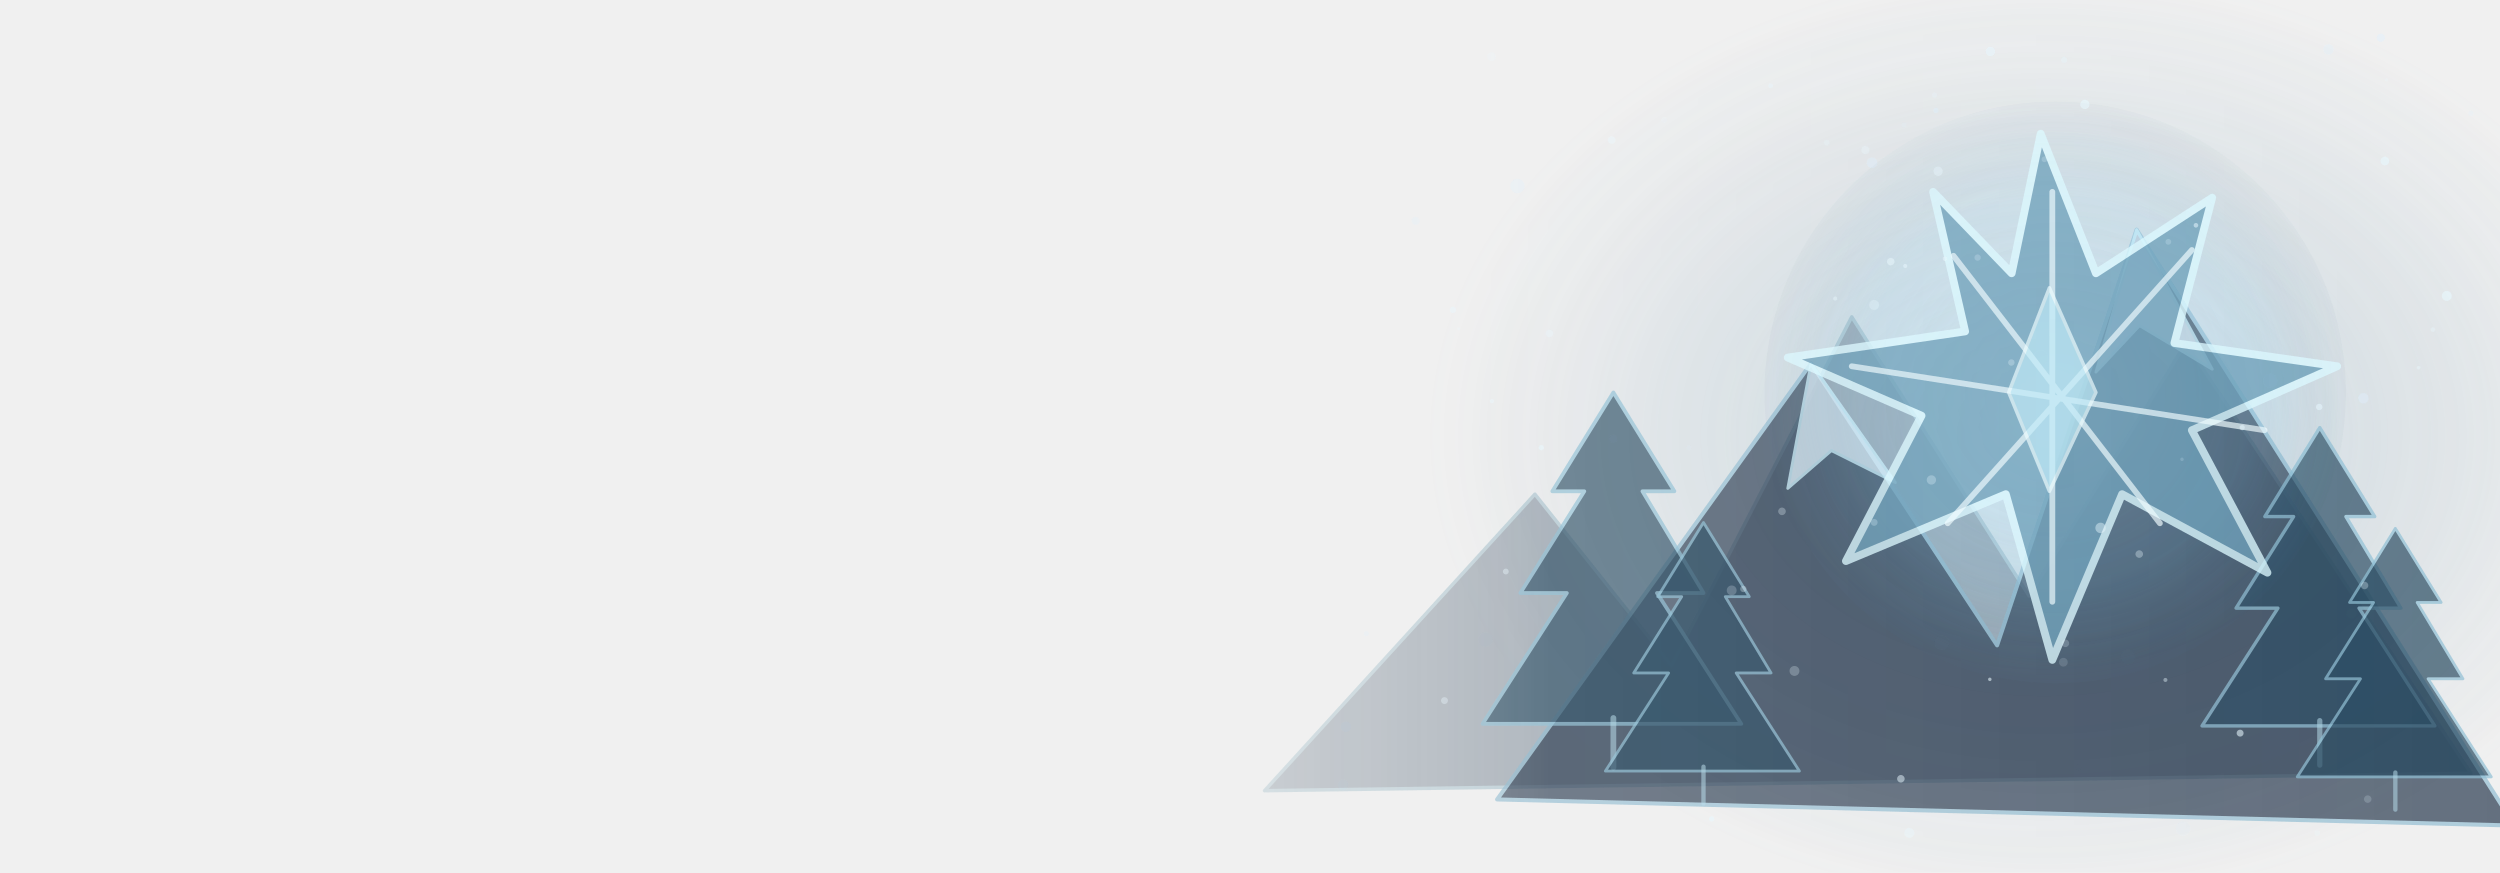
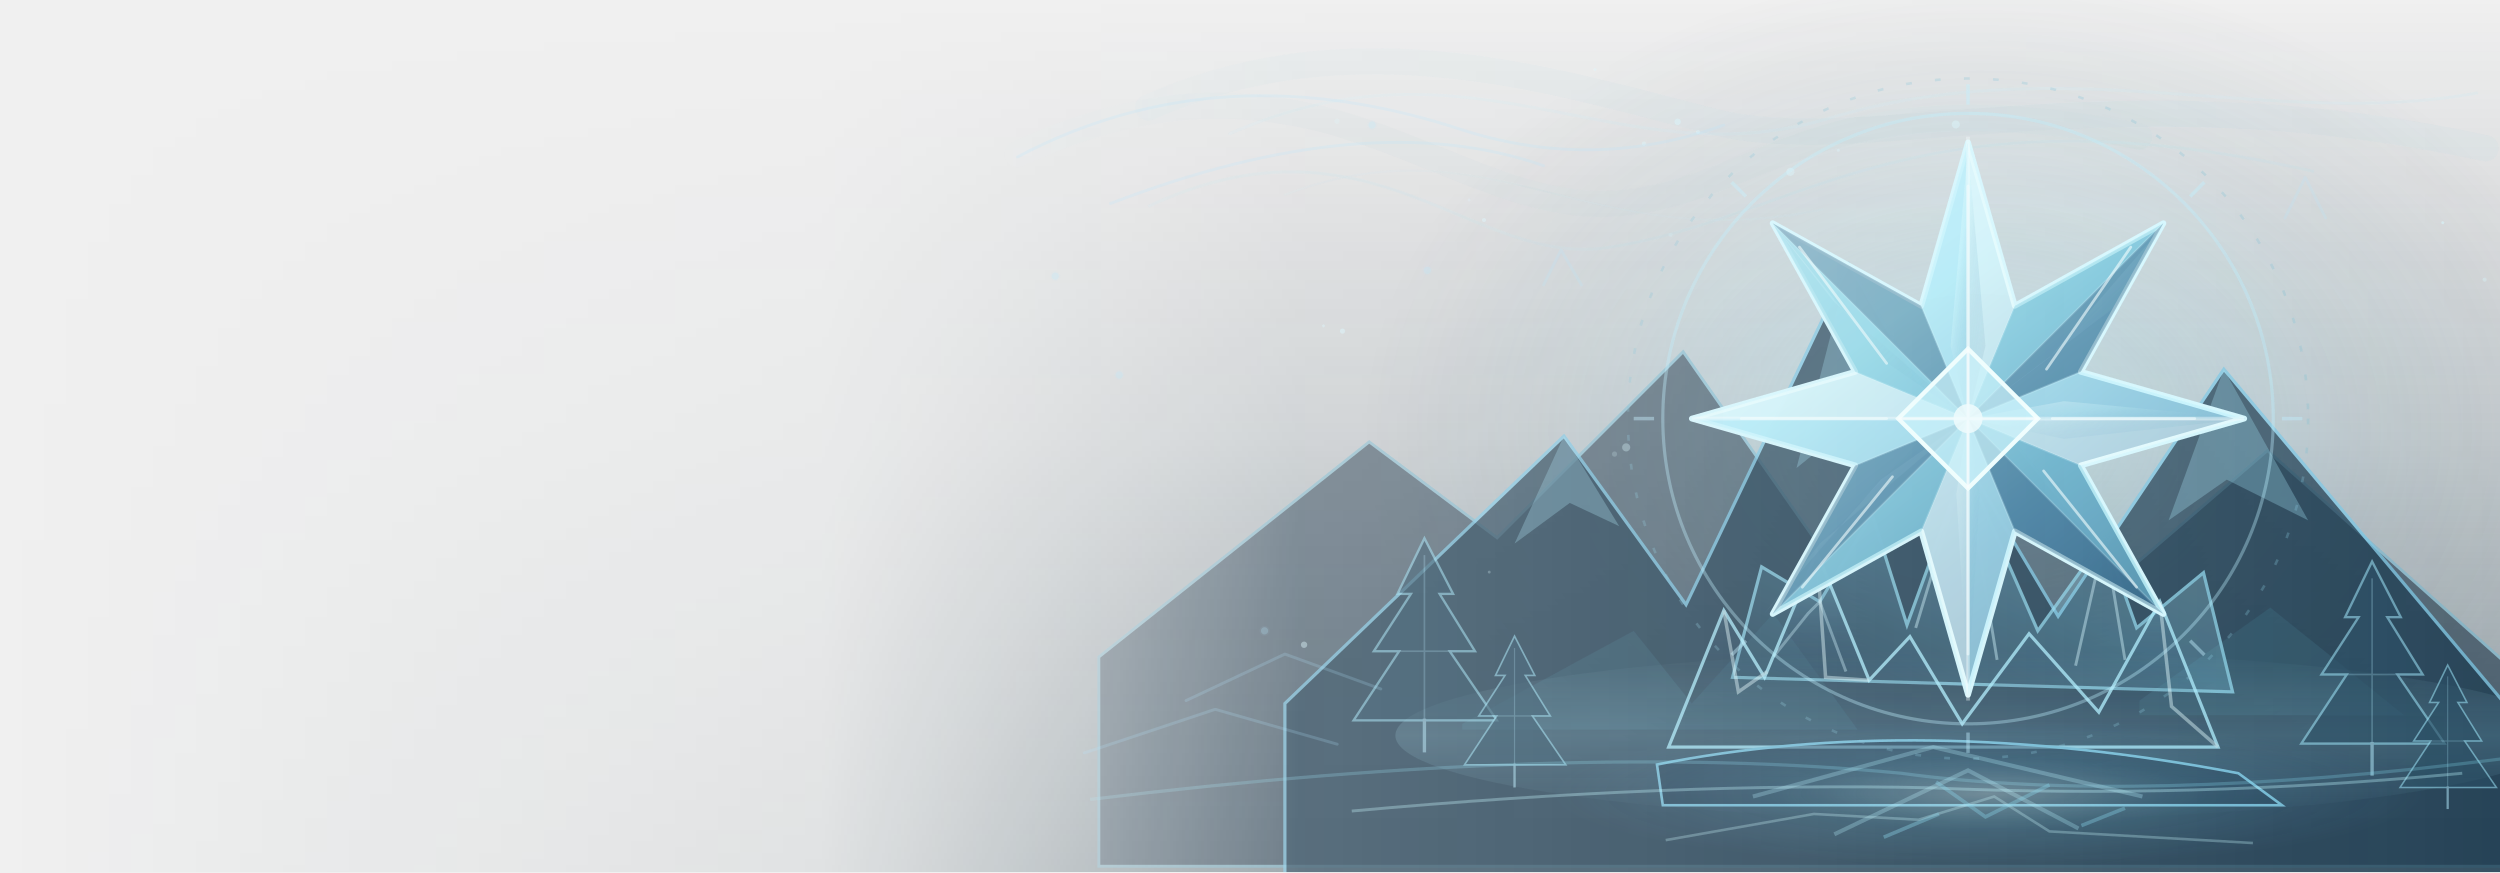
- <svg xmlns="http://www.w3.org/2000/svg" viewBox="0 0 860 300" fill="none">
+ <svg xmlns="http://www.w3.org/2000/svg" viewBox="0 0 860 300" fill="none" role="img">
  <defs>
-     <linearGradient id="metal" x1="0" y1="0" x2=".9" y2="1">
-       <stop stop-color="#dcefff" />
-       <stop offset=".46" stop-color="#80c9ed" />
-       <stop offset="1" stop-color="#427a9b" />
+     <linearGradient id="ice-bg" x1="0" y1="0" x2="0" y2="1">
+       <stop stop-color="#071522" stop-opacity="0" />
+       <stop offset=".5" stop-color="#0a2636" stop-opacity=".18" />
+       <stop offset="1" stop-color="#0d2a38" stop-opacity=".47" />
    </linearGradient>
-     <linearGradient id="darkmetal" x1="0" y1="0" x2="1" y2="1">
-       <stop stop-color="#427a9b" />
-       <stop offset=".6" stop-color="#0b1927" />
-       <stop offset="1" stop-color="#80c9ed" />
+     <radialGradient id="ice-aura">
+       <stop stop-color="#a8f5ff" stop-opacity=".32" />
+       <stop offset=".5" stop-color="#56b7d2" stop-opacity=".12" />
+       <stop offset="1" stop-color="#0d2338" stop-opacity="0" />
+     </radialGradient>
+     <linearGradient id="ice-facet" x1=".12" y1=".02" x2=".85" y2=".97">
+       <stop stop-color="#e5faff" />
+       <stop offset=".32" stop-color="#a7e5f3" />
+       <stop offset=".65" stop-color="#5698bb" />
+       <stop offset="1" stop-color="#1d4d73" />
    </linearGradient>
-     <radialGradient id="light">
-       <stop stop-color="#80c9ed" stop-opacity=".41" />
-       <stop offset=".53" stop-color="#427a9b" stop-opacity=".16" />
-       <stop offset="1" stop-color="#427a9b" stop-opacity="0" />
-     </radialGradient>
-     <linearGradient id="fade">
-       <stop stop-color="#fff" stop-opacity="0" />
-       <stop offset=".39" stop-color="#fff" stop-opacity=".22" />
-       <stop offset=".62" stop-color="#fff" stop-opacity=".9" />
-       <stop offset="1" stop-color="#fff" />
+     <linearGradient id="ice-facet-b" x1="0" y1="1" x2="1" y2="0">
+       <stop stop-color="#143954" />
+       <stop offset=".50" stop-color="#73c3df" />
+       <stop offset="1" stop-color="#defaff" />
    </linearGradient>
-     <mask id="leftFade">
-       <rect width="860" height="300" fill="url(#fade)" />
+     <linearGradient id="ice-horizon" x1="0" y1="0" x2="0" y2="1">
+       <stop stop-color="#80d5ed" stop-opacity=".75" />
+       <stop offset="1" stop-color="#0b2437" stop-opacity=".1" />
+     </linearGradient>
+     <linearGradient id="ice-mist" x1="0" y1="0" x2="0" y2="1">
+       <stop stop-color="#bdefff" stop-opacity="0" />
+       <stop offset=".5" stop-color="#9cdaee" stop-opacity=".18" />
+       <stop offset="1" stop-color="#8acde4" stop-opacity="0" />
+     </linearGradient>
+     <linearGradient id="ice-mask">
+       <stop stop-color="white" stop-opacity="0" />
+       <stop offset=".33" stop-color="white" stop-opacity=".15" />
+       <stop offset=".52" stop-color="white" stop-opacity=".75" />
+       <stop offset="1" stop-color="white" />
+     </linearGradient>
+     <mask id="ice-leftfade" maskUnits="userSpaceOnUse" x="0" y="0" width="860" height="300">
+       <rect width="860" height="300" fill="url(#ice-mask)" />
    </mask>
-     <radialGradient id="orb">
-       <stop stop-color="#dcefff" stop-opacity=".95" />
-       <stop offset=".68" stop-color="#80c9ed" stop-opacity=".56" />
-       <stop offset="1" stop-color="#427a9b" stop-opacity=".13" />
+     <linearGradient id="ice-prism-v47" x1="0" y1="0" x2="1" y2="1">
+       <stop stop-color="#ffffff" stop-opacity=".74" />
+       <stop offset=".34" stop-color="#d2f9ff" stop-opacity=".44" />
+       <stop offset=".76" stop-color="#4a92b5" stop-opacity=".16" />
+       <stop offset="1" stop-color="#092c43" stop-opacity=".04" />
+     </linearGradient>
+     <linearGradient id="ice-shelf-v47" x1="0" y1="0" x2="0" y2="1">
+       <stop stop-color="#98e6fb" stop-opacity=".72" />
+       <stop offset=".43" stop-color="#315c80" stop-opacity=".45" />
+       <stop offset="1" stop-color="#091c31" stop-opacity=".1" />
+     </linearGradient>
+     <radialGradient id="ice-pedestal-glow-v47">
+       <stop stop-color="#e2ffff" stop-opacity=".34" />
+       <stop offset=".5" stop-color="#77d4f5" stop-opacity=".12" />
+       <stop offset="1" stop-color="#78b8ee" stop-opacity="0" />
    </radialGradient>
  </defs>
-   <g mask="url(#leftFade)">
-     <ellipse cx="703" cy="150" rx="211" ry="160" fill="url(#light)" stroke="none" stroke-width="1" opacity="0.75" />
-     <circle cx="668" cy="221" r="2.5" fill="#dcefff" stroke="none" stroke-width="1" opacity="0.2" />
-     <circle cx="511" cy="220" r="2.5" fill="#dcefff" stroke="none" stroke-width="1" opacity="0.14" />
-     <circle cx="487" cy="76" r="1.4" fill="#dcefff" stroke="none" stroke-width="1" opacity="0.28" />
-     <circle cx="644" cy="56" r="1.8" fill="#dcefff" stroke="none" stroke-width="1" opacity="0.38" />
-     <circle cx="768" cy="135" r="0.9" fill="#dcefff" stroke="none" stroke-width="1" opacity="0.38" />
-     <circle cx="751" cy="285" r="2.5" fill="#dcefff" stroke="none" stroke-width="1" opacity="0.14" />
-     <circle cx="666" cy="38" r="0.9" fill="#dcefff" stroke="none" stroke-width="1" opacity="0.38" />
-     <circle cx="801" cy="17" r="1.8" fill="#dcefff" stroke="none" stroke-width="1" opacity="0.28" />
-     <circle cx="776" cy="190" r="0.9" fill="#dcefff" stroke="none" stroke-width="1" opacity="0.38" />
-     <circle cx="655" cy="43" r="0.9" fill="#dcefff" stroke="none" stroke-width="1" opacity="0.14" />
-     <circle cx="809" cy="211" r="1.8" fill="#dcefff" stroke="none" stroke-width="1" opacity="0.2" />
-     <circle cx="470" cy="218" r="0.9" fill="#dcefff" stroke="none" stroke-width="1" opacity="0.28" />
-     <circle cx="715" cy="264" r="0.9" fill="#dcefff" stroke="none" stroke-width="1" opacity="0.14" />
-     <circle cx="702" cy="123" r="2.5" fill="#dcefff" stroke="none" stroke-width="1" opacity="0.38" />
-     <circle cx="781" cy="131" r="2.5" fill="#dcefff" stroke="none" stroke-width="1" opacity="0.38" />
-     <circle cx="462" cy="270" r="1.8" fill="#dcefff" stroke="none" stroke-width="1" opacity="0.28" />
-     <circle cx="581" cy="154" r="0.9" fill="#dcefff" stroke="none" stroke-width="1" opacity="0.14" />
-     <circle cx="463" cy="250" r="1.8" fill="#dcefff" stroke="none" stroke-width="1" opacity="0.38" />
-     <circle cx="819" cy="13" r="1.4" fill="#dcefff" stroke="none" stroke-width="1" opacity="0.38" />
-     <circle cx="813" cy="137" r="1.8" fill="#dcefff" stroke="none" stroke-width="1" opacity="0.38" />
-     <circle cx="850" cy="39" r="0.9" fill="#dcefff" stroke="none" stroke-width="1" opacity="0.2" />
-     <circle cx="523" cy="177" r="1.4" fill="#dcefff" stroke="none" stroke-width="1" opacity="0.14" />
-     <circle cx="732" cy="226" r="2.5" fill="#dcefff" stroke="none" stroke-width="1" opacity="0.2" />
-     <circle cx="522" cy="64" r="2.5" fill="#dcefff" stroke="none" stroke-width="1" opacity="0.28" />
-     <circle cx="657" cy="133" r="2.5" fill="#dcefff" stroke="none" stroke-width="1" opacity="0.2" />
-     <circle cx="555" cy="151" r="1.4" fill="#dcefff" stroke="none" stroke-width="1" opacity="0.38" />
-     <path d="M435 272L528 170L575 229L637 109L698 205L752 118L850 266Z" stroke="#6799ab" stroke-width="1.2" opacity="0.35" fill="#284056" stroke-linecap="round" stroke-linejoin="round" />
-     <path d="M515 275L623 125L687 222L735 79L865 284Z" stroke="#8bb9cf" stroke-width="1.4" opacity="0.65" fill="#182b42" stroke-linecap="round" stroke-linejoin="round" />
-     <path d="M623 125L652 166L630 155L615 168L623 125M735 79L761 127L736 112L721 128Z" stroke="#d5f6ff" stroke-width="1" opacity="0.74" fill="#e9f7ff" stroke-linecap="round" stroke-linejoin="round" />
-     <g transform="translate(555 246) scale(1)">
-       <path d="M0-111L-21-77H-10L-32-42H-16L-45 3H44L15-42H31L10-77H21Z" stroke="#8fbfd4" stroke-width="1.3" opacity="0.7" fill="#294b62" stroke-linecap="round" stroke-linejoin="round" />
-       <line x1="0" y1="1" x2="0" y2="18" stroke="#b3d8e8" stroke-width="2" opacity="0.55" stroke-linecap="round" />
+   <g mask="url(#ice-leftfade)">
+     <path d="M0 0H860V300H0Z" fill="url(#ice-bg)" />
+     <ellipse cx="681" cy="148" rx="212" ry="158" fill="url(#ice-aura)" />
+     <g opacity=".65" stroke-linecap="round">
+       <path d="M395 37C467 5 538 29 590 42S725 23 855 51" stroke="#74bedc" stroke-width="9" opacity=".08" />
+       <path d="M423 46C507 9 557 62 628 41C711 16 781 45 852 32" stroke="#b2f0ff" stroke-width="1" opacity=".19" />
+       <path d="M442 67C513 40 547 89 627 72" stroke="#b3e3f5" stroke-width=".7" opacity=".12" />
    </g>
-     <g transform="translate(586 263) scale(0.75)">
-       <path d="M0-111L-21-77H-10L-32-42H-16L-45 3H44L15-42H31L10-77H21Z" stroke="#8fbfd4" stroke-width="1.3" opacity="0.7" fill="#294b62" stroke-linecap="round" stroke-linejoin="round" />
-       <line x1="0" y1="1" x2="0" y2="18" stroke="#b3d8e8" stroke-width="2" opacity="0.55" stroke-linecap="round" />
+     <path d="M350 53C452 6 498 74 556 70C607 66 626 25 736 47" stroke="#6cb3c6" stroke-width="9" opacity=".035" stroke-linecap="round" />
+     <path d="M395 71C472 35 507 93 554 85C619 75 660 28 796 59" stroke="#a4e9f5" stroke-width="1" opacity=".12" />
+     <path d="M378 226L471 152L515 185L579 121L626 188L678 134L730 198L780 155L863 229V298H378Z" fill="#102b40" stroke="#73b7d0" stroke-width="1" opacity=".56" />
+     <path d="M442 242L538 150L580 208L636 91L708 212L765 127L870 252V303H442Z" fill="#193a50" stroke="#7bc6e4" stroke-width="1.1" opacity=".74" />
+     <path d="M538 150L557 181L540 173L521 187Zm98-59 34 70-31-17-21 17Zm129 36 29 52-28-14-20 14Z" fill="#a4e8fb" opacity=".29" />
+     <path d="M503 249L562 217L582 242L610 211L639 251H503Zm233-8 45-32 46 37h-91Z" fill="#40849d" opacity=".18" />
+     <ellipse cx="681" cy="253" rx="201" ry="29" fill="url(#ice-mist)" />
+     <g transform="translate(490 242) scale(0.58)" opacity=".64">
+       <path d="M0-98L-16-65H-8L-30-31H-15L-42 10H43L15-31H30L9-65H17Z" fill="#274c62" stroke="#8bcfe3" stroke-width="1.4" />
+       <path d="M0-88V10M-15-31H16" stroke="#a1dcf0" stroke-width="1" opacity=".43" />
+       <path d="M0 9v20" stroke="#9bcfe2" stroke-width="2" />
    </g>
-     <g transform="translate(798 247) scale(0.9)">
-       <path d="M0-111L-21-77H-10L-32-42H-16L-45 3H44L15-42H31L10-77H21Z" stroke="#8fbfd4" stroke-width="1.3" opacity="0.7" fill="#294b62" stroke-linecap="round" stroke-linejoin="round" />
-       <line x1="0" y1="1" x2="0" y2="18" stroke="#b3d8e8" stroke-width="2" opacity="0.55" stroke-linecap="round" />
+     <g transform="translate(521 259) scale(0.41)" opacity=".64">
+       <path d="M0-98L-16-65H-8L-30-31H-15L-42 10H43L15-31H30L9-65H17Z" fill="#274c62" stroke="#8bcfe3" stroke-width="1.4" />
+       <path d="M0-88V10M-15-31H16" stroke="#a1dcf0" stroke-width="1" opacity=".43" />
+       <path d="M0 9v20" stroke="#9bcfe2" stroke-width="2" />
    </g>
-     <g transform="translate(824 265) scale(0.75)">
-       <path d="M0-111L-21-77H-10L-32-42H-16L-45 3H44L15-42H31L10-77H21Z" stroke="#8fbfd4" stroke-width="1.3" opacity="0.7" fill="#294b62" stroke-linecap="round" stroke-linejoin="round" />
-       <line x1="0" y1="1" x2="0" y2="18" stroke="#b3d8e8" stroke-width="2" opacity="0.55" stroke-linecap="round" />
+     <g transform="translate(816 250) scale(0.58)" opacity=".64">
+       <path d="M0-98L-16-65H-8L-30-31H-15L-42 10H43L15-31H30L9-65H17Z" fill="#274c62" stroke="#8bcfe3" stroke-width="1.4" />
+       <path d="M0-88V10M-15-31H16" stroke="#a1dcf0" stroke-width="1" opacity=".43" />
+       <path d="M0 9v20" stroke="#9bcfe2" stroke-width="2" />
    </g>
-     <ellipse cx="707" cy="135" rx="100" ry="100" fill="url(#orb)" stroke="none" stroke-width="1" opacity="0.3" />
-     <path d="M702 46L721 94L761 68L748 118L804 126L754 148L780 197L730 170L706 227L690 170L635 193L661 143L615 123L676 114L665 66L692 94Z" stroke="#dbf8ff" stroke-width="2.7" opacity="0.77" fill="#6a9eb8" stroke-linecap="round" stroke-linejoin="round" />
-     <path d="M706 66V207M637 126L779 148M672 88L743 180M754 86L670 180" stroke="#f0fcff" stroke-width="2.0" opacity="0.67" fill="none" stroke-linecap="round" stroke-linejoin="round" />
-     <path d="M705 99L721 135L705 169L691 135Z" stroke="#ecfcff" stroke-width="1.2" opacity="0.68" fill="#bfebf7" stroke-linecap="round" stroke-linejoin="round" />
-     <circle cx="664.4" cy="165.1" r="1.6" fill="#e8f8ff" stroke="none" stroke-width="1" opacity="0.294" />
-     <circle cx="599.7" cy="202.6" r="1.1" fill="#e8f8ff" stroke="none" stroke-width="1" opacity="0.312" />
-     <circle cx="631.3" cy="102.7" r="0.7" fill="#e8f8ff" stroke="none" stroke-width="1" opacity="0.434" />
-     <circle cx="813.4" cy="201.4" r="1.3" fill="#e8f8ff" stroke="none" stroke-width="1" opacity="0.302" />
-     <circle cx="641.7" cy="51.6" r="1.4" fill="#e8f8ff" stroke="none" stroke-width="1" opacity="0.283" />
-     <circle cx="588.8" cy="281.7" r="0.9" fill="#e8f8ff" stroke="none" stroke-width="1" opacity="0.59" />
-     <circle cx="710.5" cy="221.3" r="1.3" fill="#e8f8ff" stroke="none" stroke-width="1" opacity="0.23" />
-     <circle cx="745.9" cy="83.2" r="1.0" fill="#e8f8ff" stroke="none" stroke-width="1" opacity="0.209" />
-     <circle cx="501.8" cy="113.1" r="0.5" fill="#e8f8ff" stroke="none" stroke-width="1" opacity="0.323" />
-     <circle cx="797.1" cy="286.6" r="1.0" fill="#e8f8ff" stroke="none" stroke-width="1" opacity="0.199" />
-     <circle cx="609.1" cy="29.5" r="0.8" fill="#e8f8ff" stroke="none" stroke-width="1" opacity="0.43" />
-     <circle cx="710.1" cy="20.6" r="1.1" fill="#e8f8ff" stroke="none" stroke-width="1" opacity="0.34" />
-     <circle cx="628.4" cy="49.1" r="1.0" fill="#e8f8ff" stroke="none" stroke-width="1" opacity="0.196" />
-     <circle cx="735.9" cy="190.6" r="1.3" fill="#e8f8ff" stroke="none" stroke-width="1" opacity="0.333" />
-     <circle cx="836.9" cy="113.4" r="0.8" fill="#e8f8ff" stroke="none" stroke-width="1" opacity="0.318" />
-     <circle cx="820.4" cy="55.4" r="1.5" fill="#e8f8ff" stroke="none" stroke-width="1" opacity="0.572" />
-     <circle cx="797.8" cy="140.0" r="1.1" fill="#e8f8ff" stroke="none" stroke-width="1" opacity="0.542" />
-     <circle cx="744.9" cy="233.9" r="0.7" fill="#e8f8ff" stroke="none" stroke-width="1" opacity="0.424" />
-     <circle cx="755.4" cy="77.5" r="0.8" fill="#e8f8ff" stroke="none" stroke-width="1" opacity="0.529" />
-     <circle cx="691.9" cy="124.7" r="1.1" fill="#e8f8ff" stroke="none" stroke-width="1" opacity="0.266" />
-     <circle cx="572.5" cy="41.3" r="1.0" fill="#e8f8ff" stroke="none" stroke-width="1" opacity="0.216" />
-     <circle cx="814.5" cy="274.9" r="1.3" fill="#e8f8ff" stroke="none" stroke-width="1" opacity="0.191" />
-     <circle cx="703.3" cy="54.8" r="1.0" fill="#e8f8ff" stroke="none" stroke-width="1" opacity="0.208" />
-     <circle cx="665.5" cy="32.7" r="0.9" fill="#e8f8ff" stroke="none" stroke-width="1" opacity="0.255" />
-     <circle cx="653.9" cy="267.9" r="1.3" fill="#e8f8ff" stroke="none" stroke-width="1" opacity="0.502" />
-     <circle cx="750.6" cy="158.0" r="0.6" fill="#e8f8ff" stroke="none" stroke-width="1" opacity="0.176" />
-     <circle cx="530.2" cy="154.0" r="0.9" fill="#e8f8ff" stroke="none" stroke-width="1" opacity="0.569" />
-     <circle cx="554.4" cy="48.2" r="1.3" fill="#e8f8ff" stroke="none" stroke-width="1" opacity="0.423" />
-     <circle cx="499.8" cy="106.6" r="1.1" fill="#e8f8ff" stroke="none" stroke-width="1" opacity="0.52" />
-     <circle cx="770.6" cy="252.2" r="1.2" fill="#e8f8ff" stroke="none" stroke-width="1" opacity="0.572" />
-     <circle cx="655.4" cy="91.5" r="0.7" fill="#e8f8ff" stroke="none" stroke-width="1" opacity="0.524" />
-     <circle cx="722.6" cy="181.6" r="1.8" fill="#e8f8ff" stroke="none" stroke-width="1" opacity="0.434" />
-     <circle cx="595.7" cy="203.1" r="1.7" fill="#e8f8ff" stroke="none" stroke-width="1" opacity="0.23" />
-     <circle cx="832.0" cy="126.5" r="0.6" fill="#e8f8ff" stroke="none" stroke-width="1" opacity="0.379" />
-     <circle cx="771.3" cy="147.1" r="0.9" fill="#e8f8ff" stroke="none" stroke-width="1" opacity="0.495" />
-     <circle cx="518.0" cy="196.6" r="1.0" fill="#e8f8ff" stroke="none" stroke-width="1" opacity="0.426" />
-     <circle cx="669.1" cy="89.0" r="0.8" fill="#e8f8ff" stroke="none" stroke-width="1" opacity="0.519" />
-     <circle cx="650.4" cy="90.0" r="1.3" fill="#e8f8ff" stroke="none" stroke-width="1" opacity="0.496" />
-     <circle cx="513.2" cy="138.0" r="0.7" fill="#e8f8ff" stroke="none" stroke-width="1" opacity="0.496" />
-     <circle cx="496.9" cy="241.0" r="1.2" fill="#e8f8ff" stroke="none" stroke-width="1" opacity="0.382" />
-     <circle cx="680.3" cy="88.6" r="1.1" fill="#e8f8ff" stroke="none" stroke-width="1" opacity="0.227" />
-     <circle cx="613.0" cy="175.9" r="1.3" fill="#e8f8ff" stroke="none" stroke-width="1" opacity="0.296" />
-     <circle cx="709.8" cy="227.8" r="1.5" fill="#e8f8ff" stroke="none" stroke-width="1" opacity="0.151" />
-     <circle cx="666.7" cy="58.9" r="1.6" fill="#e8f8ff" stroke="none" stroke-width="1" opacity="0.412" />
-     <circle cx="644.7" cy="179.7" r="1.2" fill="#e8f8ff" stroke="none" stroke-width="1" opacity="0.243" />
-     <circle cx="821.0" cy="27.5" r="0.5" fill="#e8f8ff" stroke="none" stroke-width="1" opacity="0.282" />
-     <circle cx="533.0" cy="114.7" r="1.3" fill="#e8f8ff" stroke="none" stroke-width="1" opacity="0.326" />
-     <circle cx="841.7" cy="101.8" r="1.7" fill="#e8f8ff" stroke="none" stroke-width="1" opacity="0.591" />
-     <circle cx="684.5" cy="233.7" r="0.6" fill="#e8f8ff" stroke="none" stroke-width="1" opacity="0.57" />
-     <circle cx="644.7" cy="104.9" r="1.7" fill="#e8f8ff" stroke="none" stroke-width="1" opacity="0.331" />
-     <circle cx="513.1" cy="19.5" r="1.5" fill="#e8f8ff" stroke="none" stroke-width="1" opacity="0.231" />
-     <circle cx="717.2" cy="35.9" r="1.6" fill="#e8f8ff" stroke="none" stroke-width="1" opacity="0.586" />
-     <circle cx="617.3" cy="230.8" r="1.7" fill="#e8f8ff" stroke="none" stroke-width="1" opacity="0.255" />
-     <circle cx="656.8" cy="286.5" r="1.7" fill="#e8f8ff" stroke="none" stroke-width="1" opacity="0.403" />
-     <circle cx="684.7" cy="17.7" r="1.6" fill="#e8f8ff" stroke="none" stroke-width="1" opacity="0.576" />
+     <g transform="translate(842 267) scale(0.39)" opacity=".64">
+       <path d="M0-98L-16-65H-8L-30-31H-15L-42 10H43L15-31H30L9-65H17Z" fill="#274c62" stroke="#8bcfe3" stroke-width="1.4" />
+       <path d="M0-88V10M-15-31H16" stroke="#a1dcf0" stroke-width="1" opacity=".43" />
+       <path d="M0 9v20" stroke="#9bcfe2" stroke-width="2" />
+     </g>
+     <path d="M596 233 606 195 626 207 644 177 656 215 676 160 701 217 724 185 735 216 758 197 768 238Z" fill="url(#ice-facet-b)" fill-opacity=".37" stroke="#8fd9ee" stroke-width="1.1" opacity=".73" />
+     <path d="M610 226 622 211 626 207 635 231M659 216 676 160 687 227M714 229 724 185 731 227" stroke="#d1f6ff" stroke-width="1" opacity=".43" />
+     <g opacity=".78">
+       <path d="M574 257 593 210 607 233 625 190 643 234 657 219 675 249 698 218 722 245 743 207 763 257Z" fill="url(#ice-shelf-v47)" fill-opacity=".51" stroke="#a7e8f9" stroke-width="1.1" />
+       <path d="M593 210L598 238 608 231M625 190L628 233 643 234M743 207L747 243 763 257" stroke="#e2fbff" stroke-width="1.2" opacity=".56" />
+       <path d="M570 263 Q660 245 770 266 L785 277H572Z" fill="#102c45" fill-opacity=".45" stroke="#83d4ee" stroke-width=".9" />
+     </g>
+     <circle cx="677" cy="144" r="105" stroke="#b8efff" stroke-width="1.1" opacity=".37" />
+     <circle cx="677" cy="144" r="117" stroke="#81bfd5" stroke-width=".9" stroke-dasharray="2 8" opacity=".30" />
+     <path d="M785.0 144.0L792.0 144.0" stroke="#bdefff" stroke-width="1.2" opacity=".43" />
+     <path d="M753.4 220.4L758.3 225.3" stroke="#bdefff" stroke-width="1.2" opacity=".43" />
+     <path d="M677.0 252.0L677.0 259.0" stroke="#bdefff" stroke-width="1.2" opacity=".43" />
+     <path d="M600.6 220.4L595.7 225.3" stroke="#bdefff" stroke-width="1.2" opacity=".43" />
+     <path d="M569.0 144.0L562.0 144.0" stroke="#bdefff" stroke-width="1.2" opacity=".43" />
+     <path d="M600.6 67.6L595.7 62.7" stroke="#bdefff" stroke-width="1.2" opacity=".43" />
+     <path d="M677.0 36.0L677.0 29.0" stroke="#bdefff" stroke-width="1.2" opacity=".43" />
+     <path d="M753.4 67.6L758.3 62.7" stroke="#bdefff" stroke-width="1.2" opacity=".43" />
+     <polygon points="677.0,49.0 693.1,105.2 744.2,76.8 715.8,127.9 772.0,144.0 715.8,160.1 744.2,211.2 693.1,182.8 677.0,239.0 660.9,182.8 609.8,211.2 638.2,160.1 582.0,144.0 638.2,127.9 609.8,76.8 660.9,105.2" fill="url(#ice-facet)" stroke="#d5f8ff" stroke-width="2" stroke-linejoin="round" opacity=".98" />
+     <path d="M677 144L677.0 49.0L693.1 105.2Z" fill="#ebfeff" fill-opacity="0.6" stroke="#d3f7ff" stroke-opacity=".14" stroke-width=".65" />
+     <path d="M677 144L693.1 105.2L744.2 76.8Z" fill="#79cadd" fill-opacity="0.44" stroke="#d3f7ff" stroke-opacity=".14" stroke-width=".65" />
+     <path d="M677 144L744.2 76.8L715.8 127.9Z" fill="#306585" fill-opacity="0.45" stroke="#d3f7ff" stroke-opacity=".14" stroke-width=".65" />
+     <path d="M677 144L715.8 127.9L772.0 144.0Z" fill="#b9f0fc" fill-opacity="0.55" stroke="#d3f7ff" stroke-opacity=".14" stroke-width=".65" />
+     <path d="M677 144L772.0 144.0L715.8 160.1Z" fill="#ebfeff" fill-opacity="0.6" stroke="#d3f7ff" stroke-opacity=".14" stroke-width=".65" />
+     <path d="M677 144L715.8 160.1L744.2 211.2Z" fill="#79cadd" fill-opacity="0.44" stroke="#d3f7ff" stroke-opacity=".14" stroke-width=".65" />
+     <path d="M677 144L744.2 211.2L693.1 182.8Z" fill="#306585" fill-opacity="0.45" stroke="#d3f7ff" stroke-opacity=".14" stroke-width=".65" />
+     <path d="M677 144L693.1 182.8L677.0 239.0Z" fill="#b9f0fc" fill-opacity="0.55" stroke="#d3f7ff" stroke-opacity=".14" stroke-width=".65" />
+     <path d="M677 144L677.0 239.0L660.9 182.8Z" fill="#ebfeff" fill-opacity="0.6" stroke="#d3f7ff" stroke-opacity=".14" stroke-width=".65" />
+     <path d="M677 144L660.9 182.8L609.8 211.2Z" fill="#79cadd" fill-opacity="0.44" stroke="#d3f7ff" stroke-opacity=".14" stroke-width=".65" />
+     <path d="M677 144L609.8 211.2L638.2 160.1Z" fill="#306585" fill-opacity="0.45" stroke="#d3f7ff" stroke-opacity=".14" stroke-width=".65" />
+     <path d="M677 144L638.2 160.1L582.0 144.0Z" fill="#b9f0fc" fill-opacity="0.55" stroke="#d3f7ff" stroke-opacity=".14" stroke-width=".65" />
+     <path d="M677 144L582.0 144.0L638.2 127.9Z" fill="#ebfeff" fill-opacity="0.6" stroke="#d3f7ff" stroke-opacity=".14" stroke-width=".65" />
+     <path d="M677 144L638.2 127.9L609.8 76.8Z" fill="#79cadd" fill-opacity="0.44" stroke="#d3f7ff" stroke-opacity=".14" stroke-width=".65" />
+     <path d="M677 144L609.8 76.8L660.9 105.2Z" fill="#306585" fill-opacity="0.45" stroke="#d3f7ff" stroke-opacity=".14" stroke-width=".65" />
+     <path d="M677 144L660.9 105.2L677.0 49.0Z" fill="#b9f0fc" fill-opacity="0.55" stroke="#d3f7ff" stroke-opacity=".14" stroke-width=".65" />
+     <g stroke-linejoin="round" stroke-linecap="round">
+       <path d="M677 51 671 119 677 144 683 119Z" fill="url(#ice-prism-v47)" opacity=".82" />
+       <path d="M744 78 705 123 677 144 727 106Z" fill="url(#ice-prism-v47)" opacity=".40" />
+       <path d="M773 144 710 138 677 144 710 151Z" fill="url(#ice-prism-v47)" opacity=".47" />
+       <path d="M677 237 681 170 677 144 673 170Z" fill="url(#ice-prism-v47)" opacity=".34" />
+       <path d="M607 211 647 165 677 144 626 187Z" fill="url(#ice-prism-v47)" opacity=".24" />
+       <path d="M610 77 648 124 677 144 631 104Z" fill="url(#ice-prism-v47)" opacity=".34" />
+       <path d="M677 64 677 121M733 85 704 127M755 144H706M735 202 703 162M677 225V169M620 202 651 164M599 144H649M619 85 649 125" stroke="#f0feff" stroke-width=".95" opacity=".61" />
+     </g>
+     <polygon points="677,120 701,144 677,168 653,144" fill="#c9f4fd" fill-opacity=".69" stroke="#efffff" stroke-width="1.5" />
+     <path d="M677 120V168M653 144H701" stroke="#fff" stroke-width=".8" opacity=".66" />
+     <path d="M677 47V241M582 144H772" stroke="#f8feff" stroke-width="1.3" opacity=".37" />
+     <circle cx="677" cy="144" r="5" fill="#f1feff" opacity=".83" />
+     <circle cx="505.4" cy="68.8" r="0.5" fill="#d7f8ff" opacity="0.26" />
+     <circle cx="672.8" cy="42.8" r="1.4" fill="#d7f8ff" opacity="0.43" />
+     <circle cx="559.4" cy="153.9" r="1.4" fill="#d7f8ff" opacity="0.33" />
+     <circle cx="574.7" cy="80.8" r="0.7" fill="#d7f8ff" opacity="0.22" />
+     <circle cx="459.9" cy="41.7" r="0.9" fill="#d7f8ff" opacity="0.22" />
+     <circle cx="577.1" cy="41.9" r="1.1" fill="#d7f8ff" opacity="0.51" />
+     <circle cx="510.5" cy="75.7" r="0.7" fill="#d7f8ff" opacity="0.46" />
+     <circle cx="448.6" cy="221.8" r="1.1" fill="#d7f8ff" opacity="0.44" />
+     <circle cx="548.7" cy="23.9" r="0.5" fill="#d7f8ff" opacity="0.39" />
+     <circle cx="854.7" cy="96.2" r="0.7" fill="#d7f8ff" opacity="0.33" />
+     <circle cx="584.1" cy="45.4" r="0.7" fill="#d7f8ff" opacity="0.40" />
+     <circle cx="455.3" cy="112.1" r="0.5" fill="#d7f8ff" opacity="0.42" />
+     <circle cx="632.4" cy="51.7" r="0.5" fill="#d7f8ff" opacity="0.40" />
+     <circle cx="555.4" cy="156.2" r="0.9" fill="#d7f8ff" opacity="0.21" />
+     <circle cx="615.9" cy="59.1" r="1.4" fill="#d7f8ff" opacity="0.41" />
+     <circle cx="512.3" cy="196.8" r="0.5" fill="#d7f8ff" opacity="0.28" />
+     <circle cx="840.3" cy="76.6" r="0.5" fill="#d7f8ff" opacity="0.54" />
+     <circle cx="565.5" cy="49.4" r="0.7" fill="#d7f8ff" opacity="0.42" />
+     <circle cx="461.8" cy="113.9" r="0.9" fill="#d7f8ff" opacity="0.51" />
+     <path d="M375 275Q540 255 654 266Q735 277 861 261" stroke="#7fd4ea" stroke-width="1.1" opacity=".27" />
+     <path d="M603 274 665 257 737 274M631 287 677 265 715 285" stroke="#afebf9" stroke-width="1.4" opacity=".30" />
+     <ellipse cx="684" cy="273" rx="150" ry="25" fill="url(#ice-pedestal-glow-v47)" />
+     <path d="M465 279Q575 269 664 271Q753 275 847 266" stroke="#bbf6ff" stroke-width="1.0" opacity=".34" />
+     <path d="M573 289 624 280 660 282 686 274 705 286 775 290" stroke="#c7f8ff" stroke-width=".9" opacity=".30" />
+     <path d="M666 269 683 281 705 270M648 288 667 280M716 284 731 278" stroke="#7bcde6" stroke-width="1.25" opacity=".38" />
+   </g>
+   <g aria-hidden="true" pointer-events="none" fill="none" stroke="#b7eaff" stroke-width="1" stroke-opacity=".20" stroke-linecap="round" stroke-linejoin="round">
+     <path d="M350 54Q420 17 504 45Q549 59 593 43M382 70Q471 36 531 57" />
+     <path d="M408 241L442 225L475 237M373 259L418 244L460 256" />
+     <path d="M531 98L537 86L544 98M786 75L793 61L800 75" />
+     <circle cx="363" cy="95" r="1.25" fill="#b7eaff" opacity=".27" />
+     <circle cx="385" cy="129" r="1.25" fill="#b7eaff" opacity=".27" />
+     <circle cx="472" cy="43" r="1.25" fill="#b7eaff" opacity=".27" />
+     <circle cx="491" cy="93" r="1.25" fill="#b7eaff" opacity=".27" />
+     <circle cx="435" cy="217" r="1.25" fill="#b7eaff" opacity=".27" />
  </g>
</svg>
